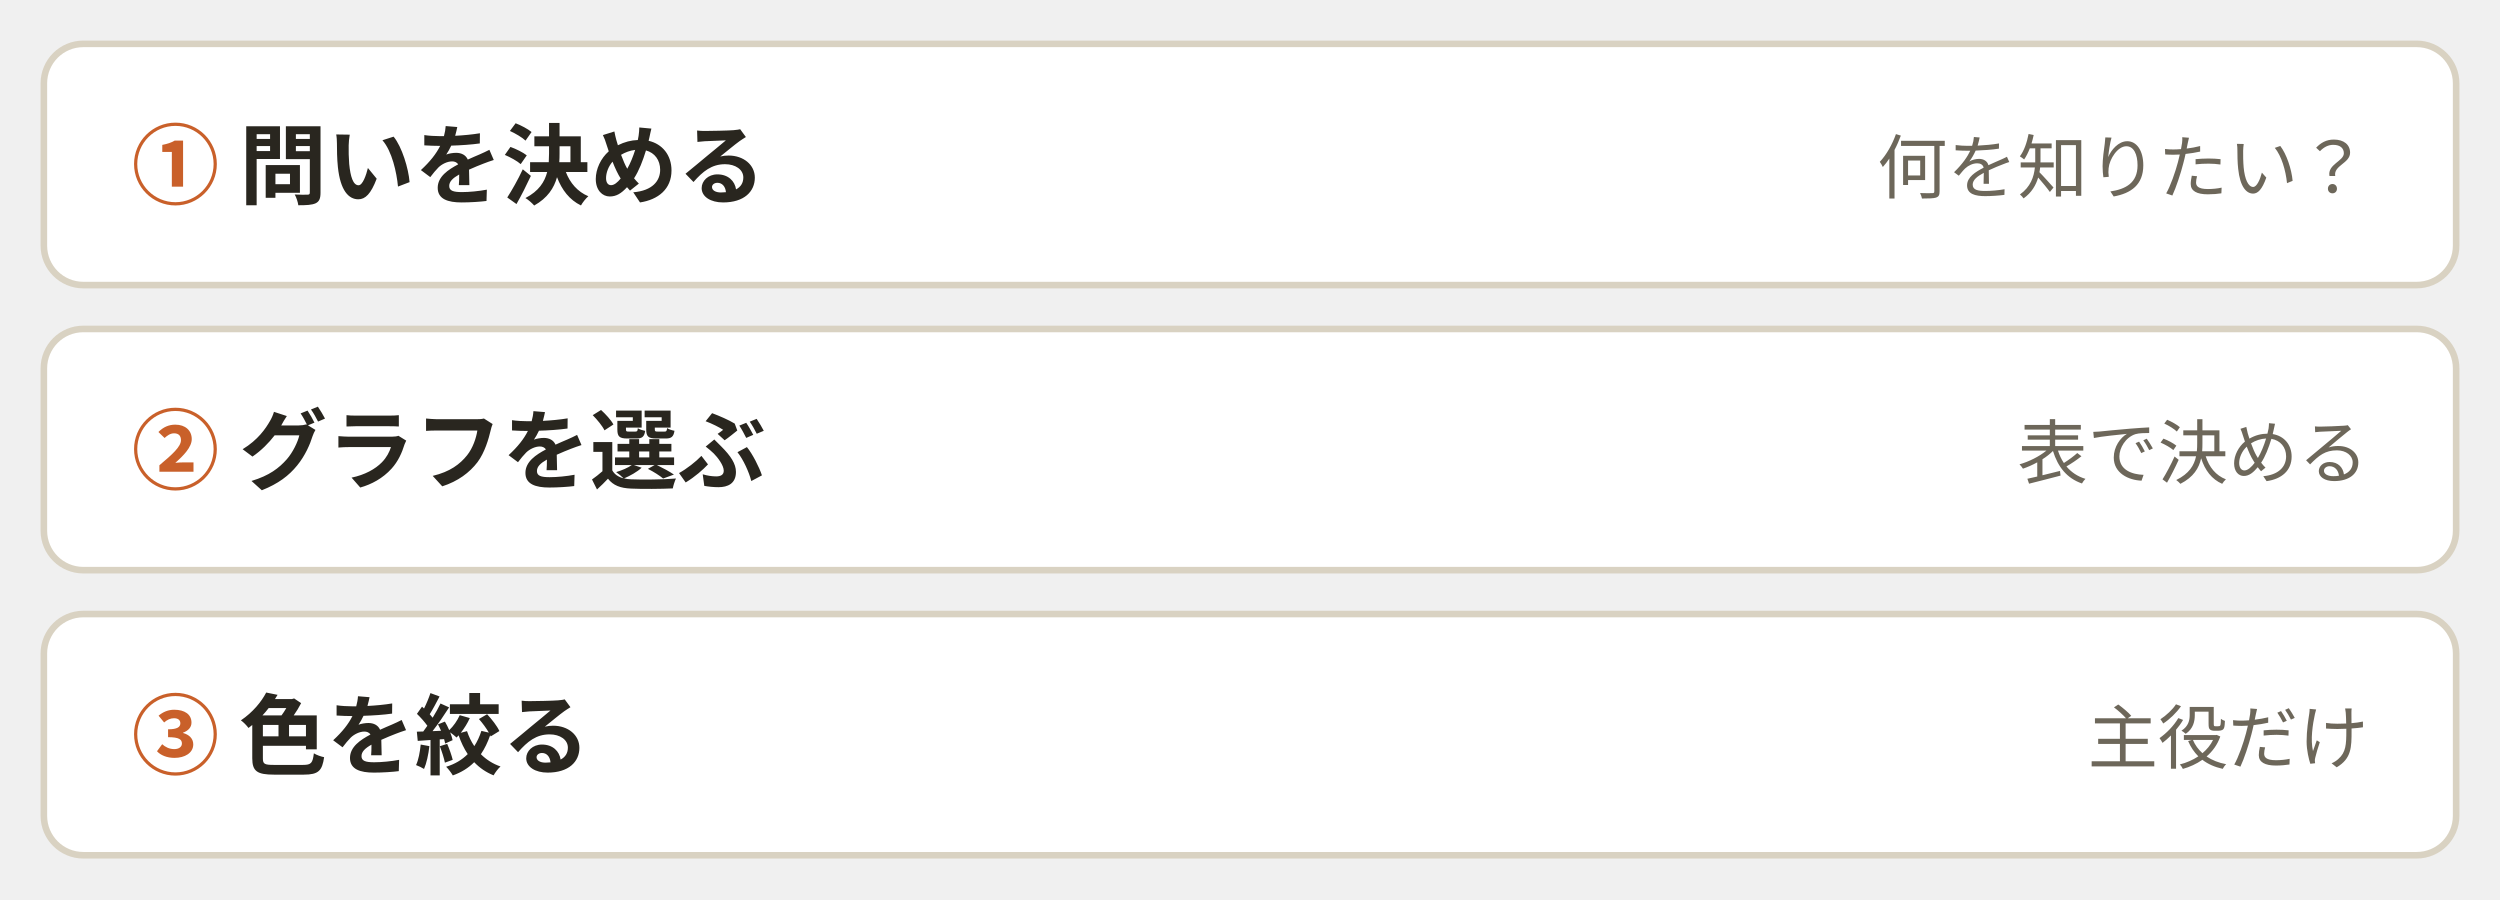
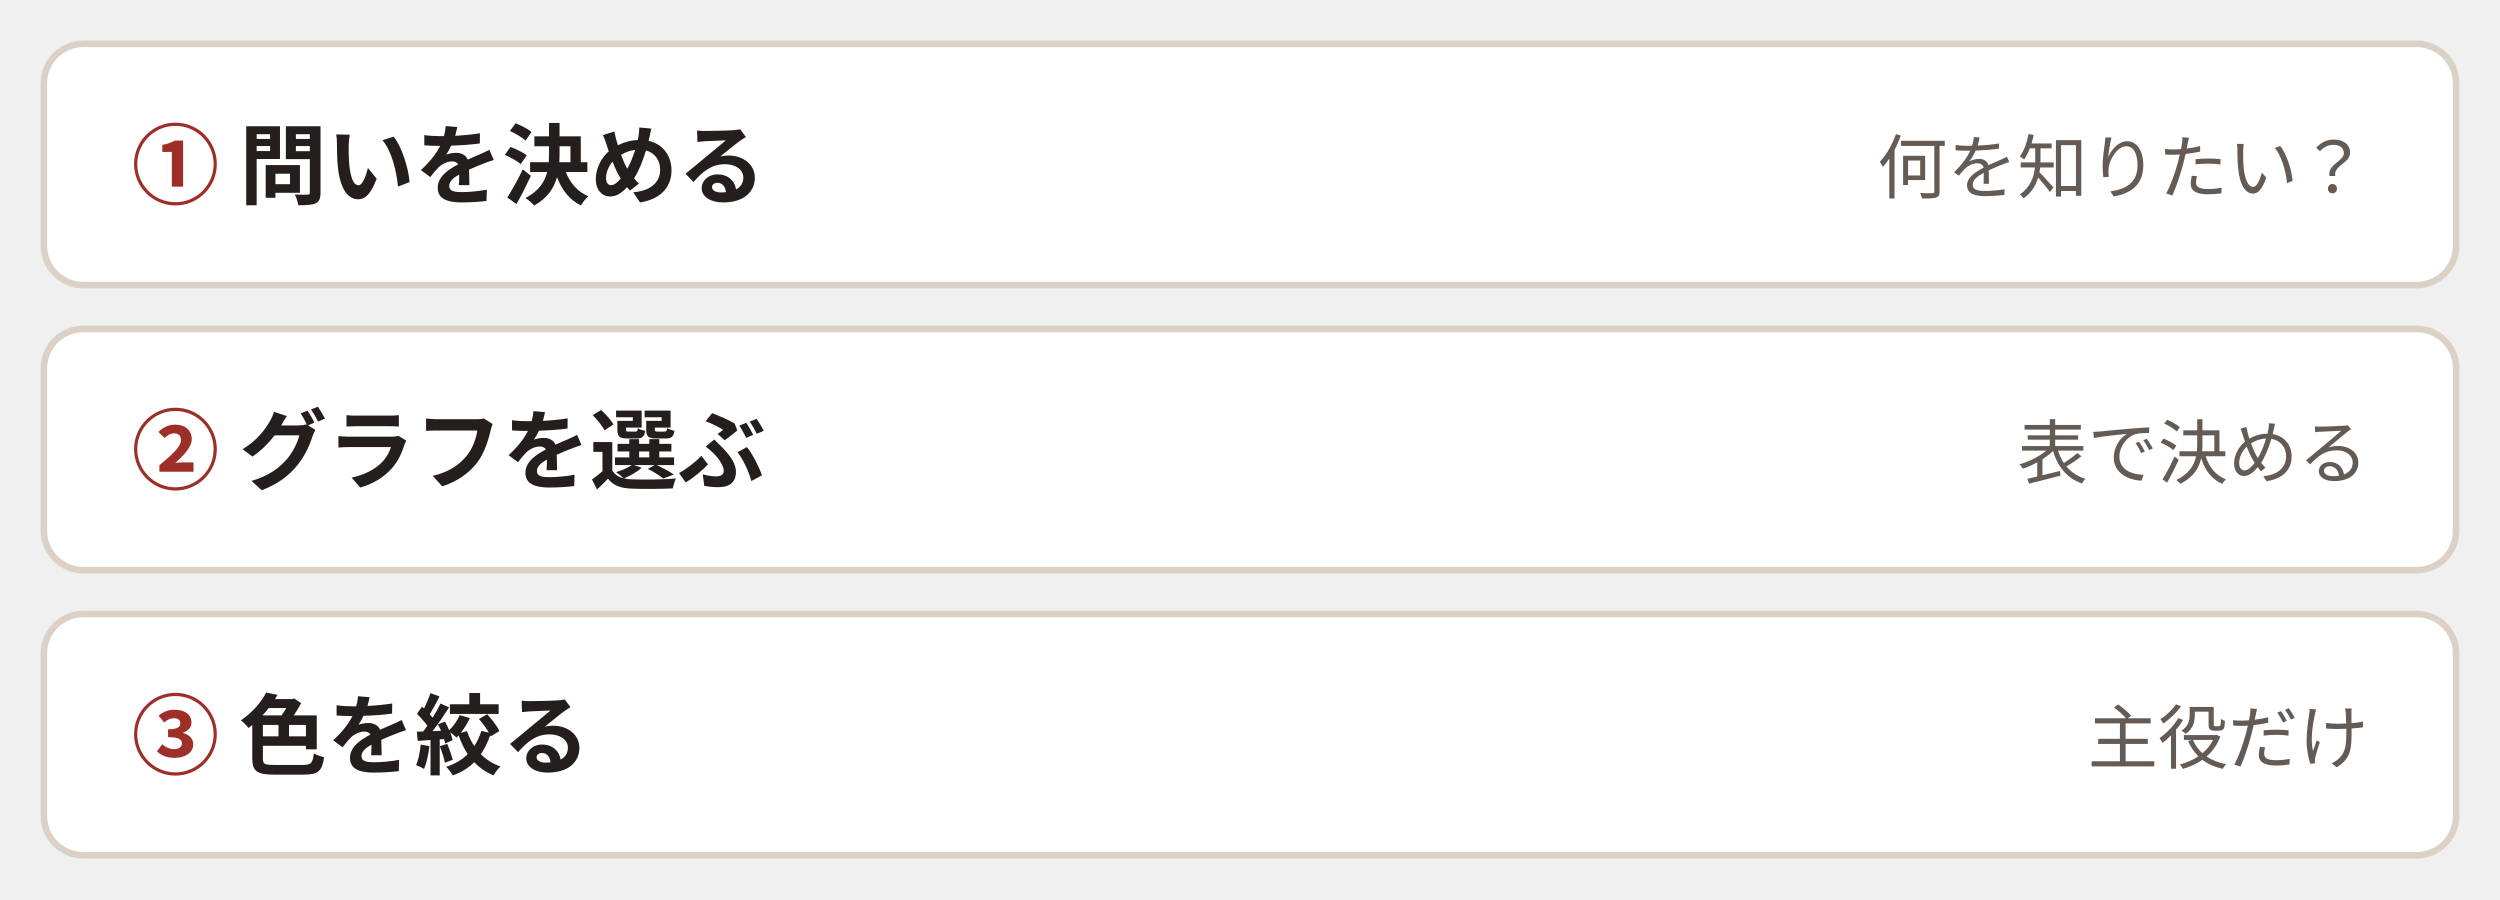
<svg xmlns="http://www.w3.org/2000/svg" viewBox="0 0 1140 410" font-family="'Hiragino Sans','Noto Sans JP','Noto Sans CJK JP',sans-serif">
-   <rect x="20" y="20" width="1100" height="110" rx="18" fill="#ffffff" stroke="#d9d2c2" stroke-width="3" />
-   <text x="60" y="90" font-size="40" font-weight="700" fill="#29261f">
-     <tspan fill="#c9602a">①</tspan> 問いを決める</text>
-   <text x="1080" y="88" text-anchor="end" font-size="32" fill="#6d675a">何を知りたい？</text>
-   <rect x="20" y="150" width="1100" height="110" rx="18" fill="#ffffff" stroke="#d9d2c2" stroke-width="3" />
-   <text x="60" y="220" font-size="40" font-weight="700" fill="#29261f">
-     <tspan fill="#c9602a">②</tspan> グラフを選ぶ</text>
-   <text x="1080" y="218" text-anchor="end" font-size="32" fill="#6d675a">表で決める</text>
-   <rect x="20" y="280" width="1100" height="110" rx="18" fill="#ffffff" stroke="#d9d2c2" stroke-width="3" />
-   <text x="60" y="350" font-size="40" font-weight="700" fill="#29261f">
-     <tspan fill="#c9602a">③</tspan> 色を絞る</text>
-   <text x="1080" y="348" text-anchor="end" font-size="32" fill="#6d675a">主役だけ</text>
+   <rect x="20" y="20" width="1100" height="110" rx="18" fill="#ffffff" stroke="#dcd1c6" stroke-width="3" />
+   <text x="60" y="90" font-size="40" font-weight="700" fill="#241e1c">
+     <tspan fill="#9e2f28">①</tspan> 問いを決める</text>
+   <text x="1080" y="88" text-anchor="end" font-size="32" fill="#655b55">何を知りたい？</text>
+   <rect x="20" y="150" width="1100" height="110" rx="18" fill="#ffffff" stroke="#dcd1c6" stroke-width="3" />
+   <text x="60" y="220" font-size="40" font-weight="700" fill="#241e1c">
+     <tspan fill="#9e2f28">②</tspan> グラフを選ぶ</text>
+   <text x="1080" y="218" text-anchor="end" font-size="32" fill="#655b55">表で決める</text>
+   <rect x="20" y="280" width="1100" height="110" rx="18" fill="#ffffff" stroke="#dcd1c6" stroke-width="3" />
+   <text x="60" y="350" font-size="40" font-weight="700" fill="#241e1c">
+     <tspan fill="#9e2f28">③</tspan> 色を絞る</text>
+   <text x="1080" y="348" text-anchor="end" font-size="32" fill="#655b55">主役だけ</text>
</svg>
